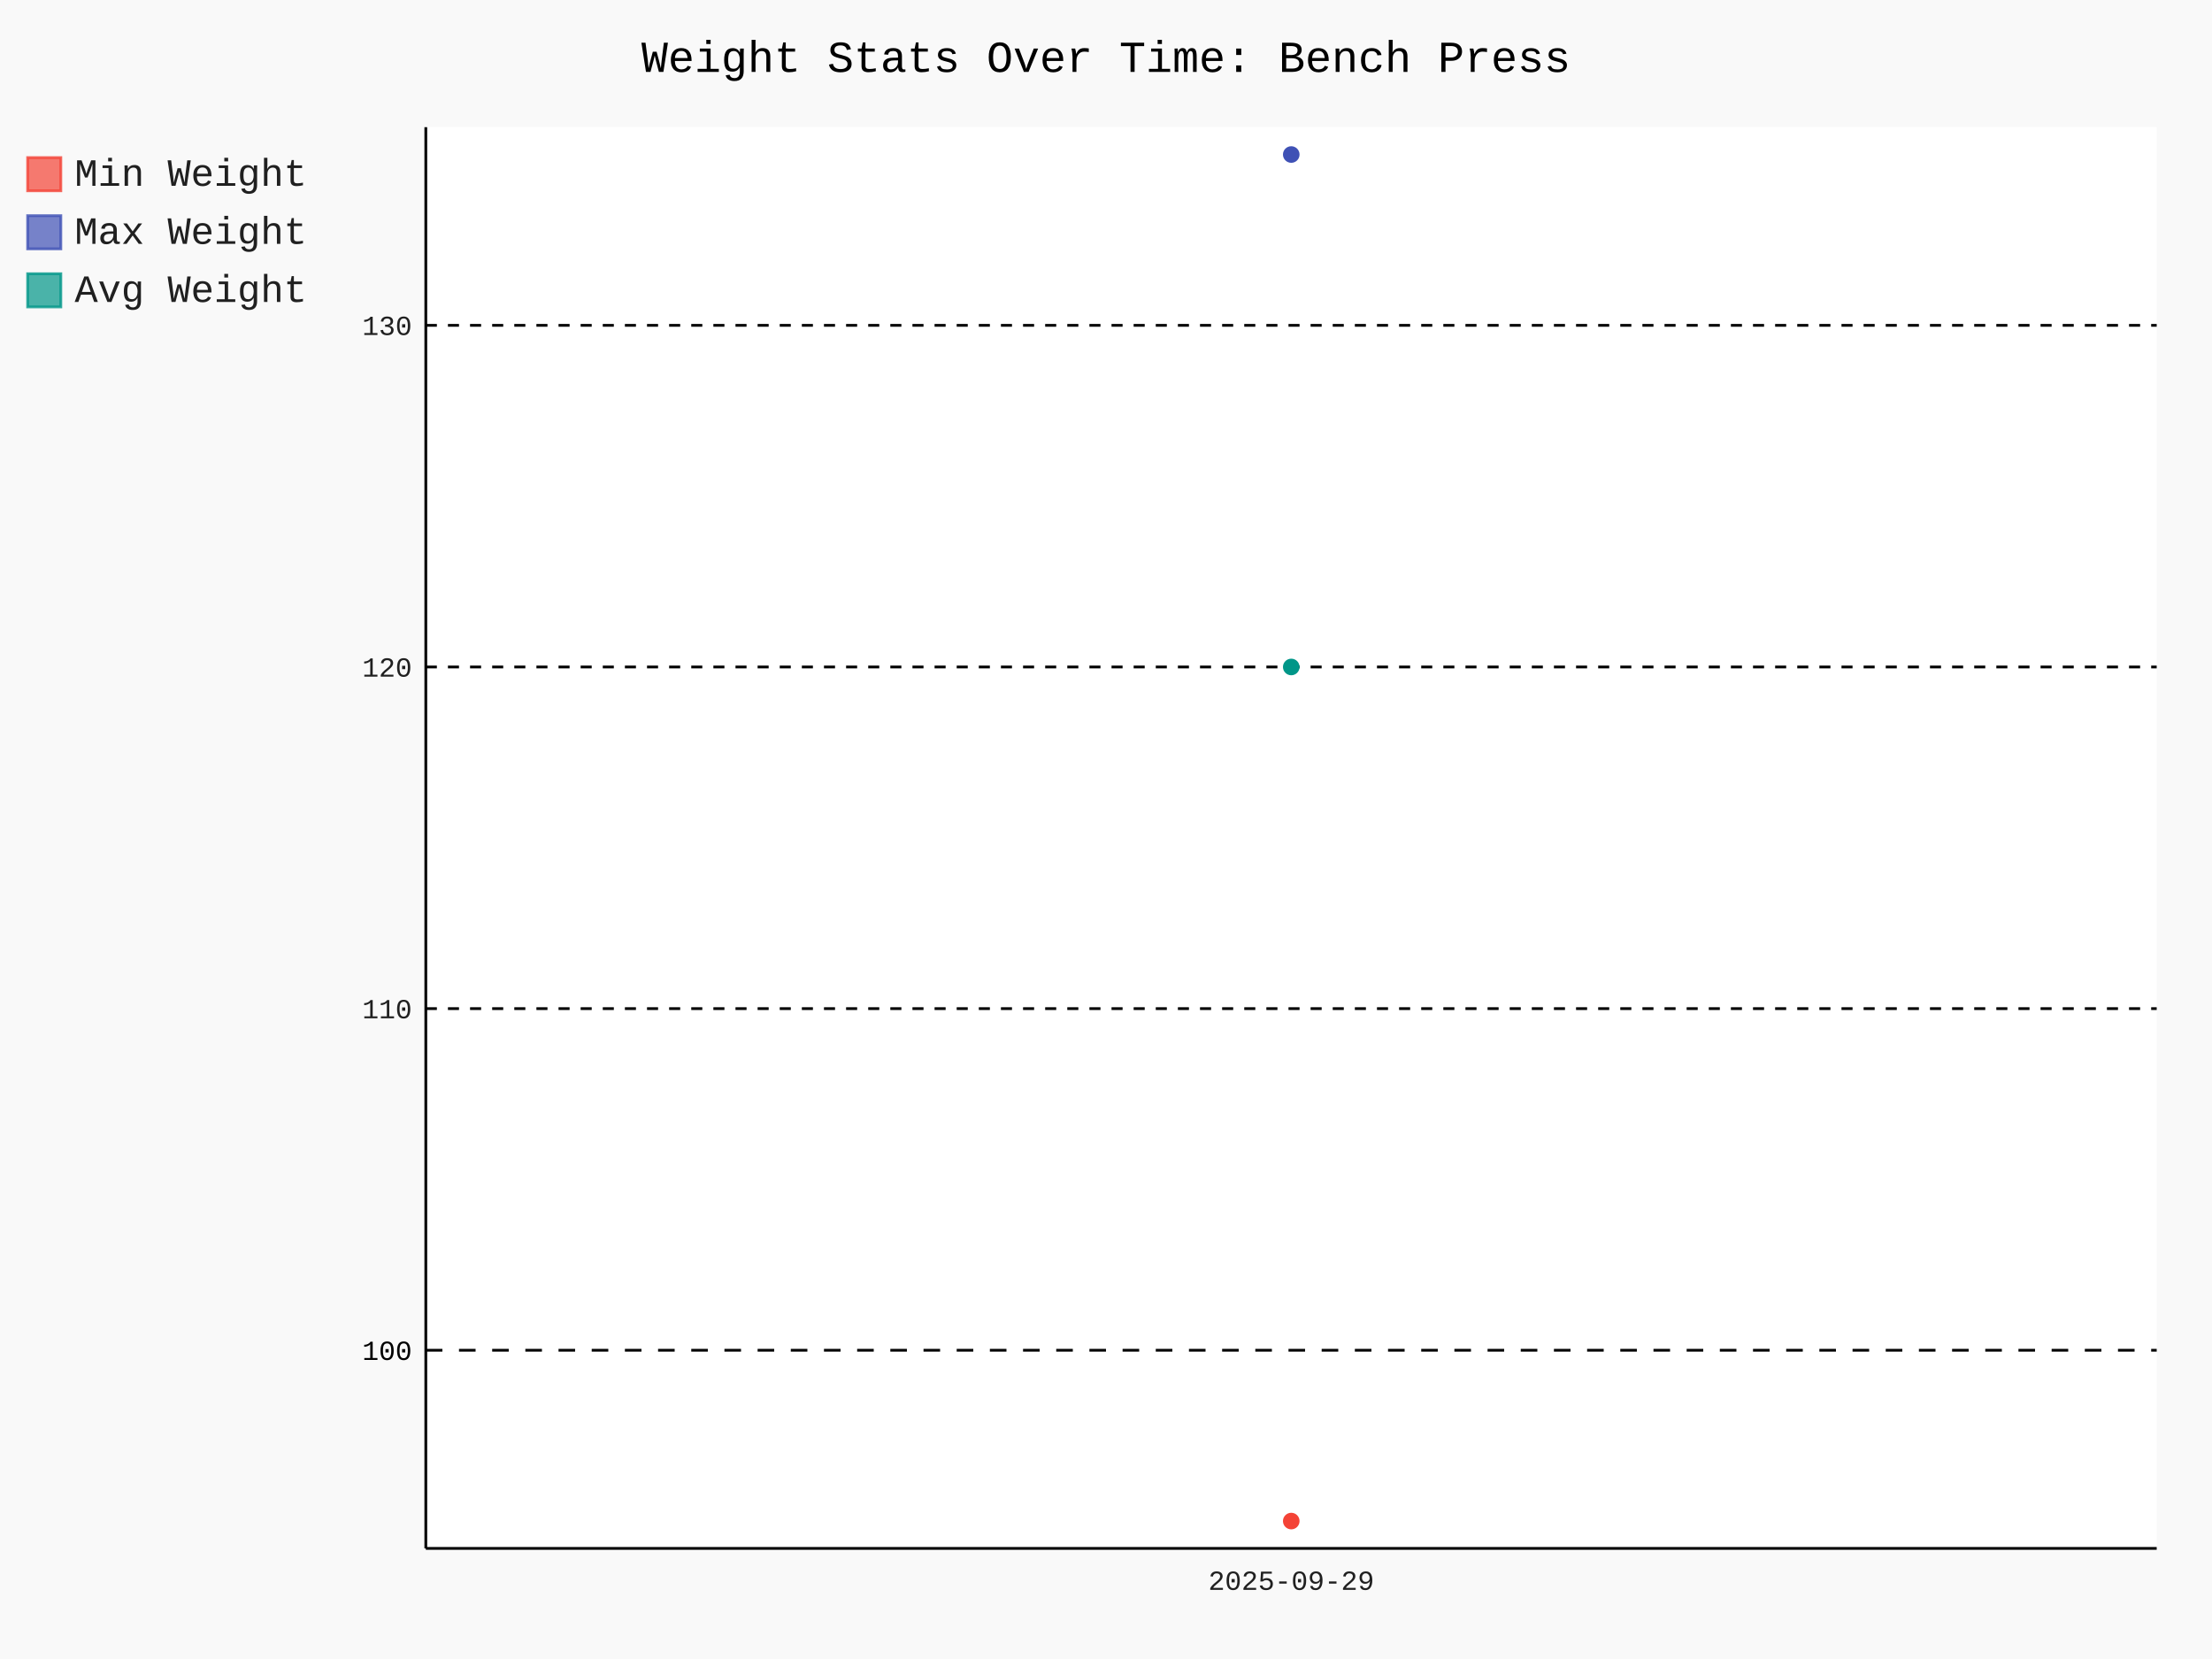
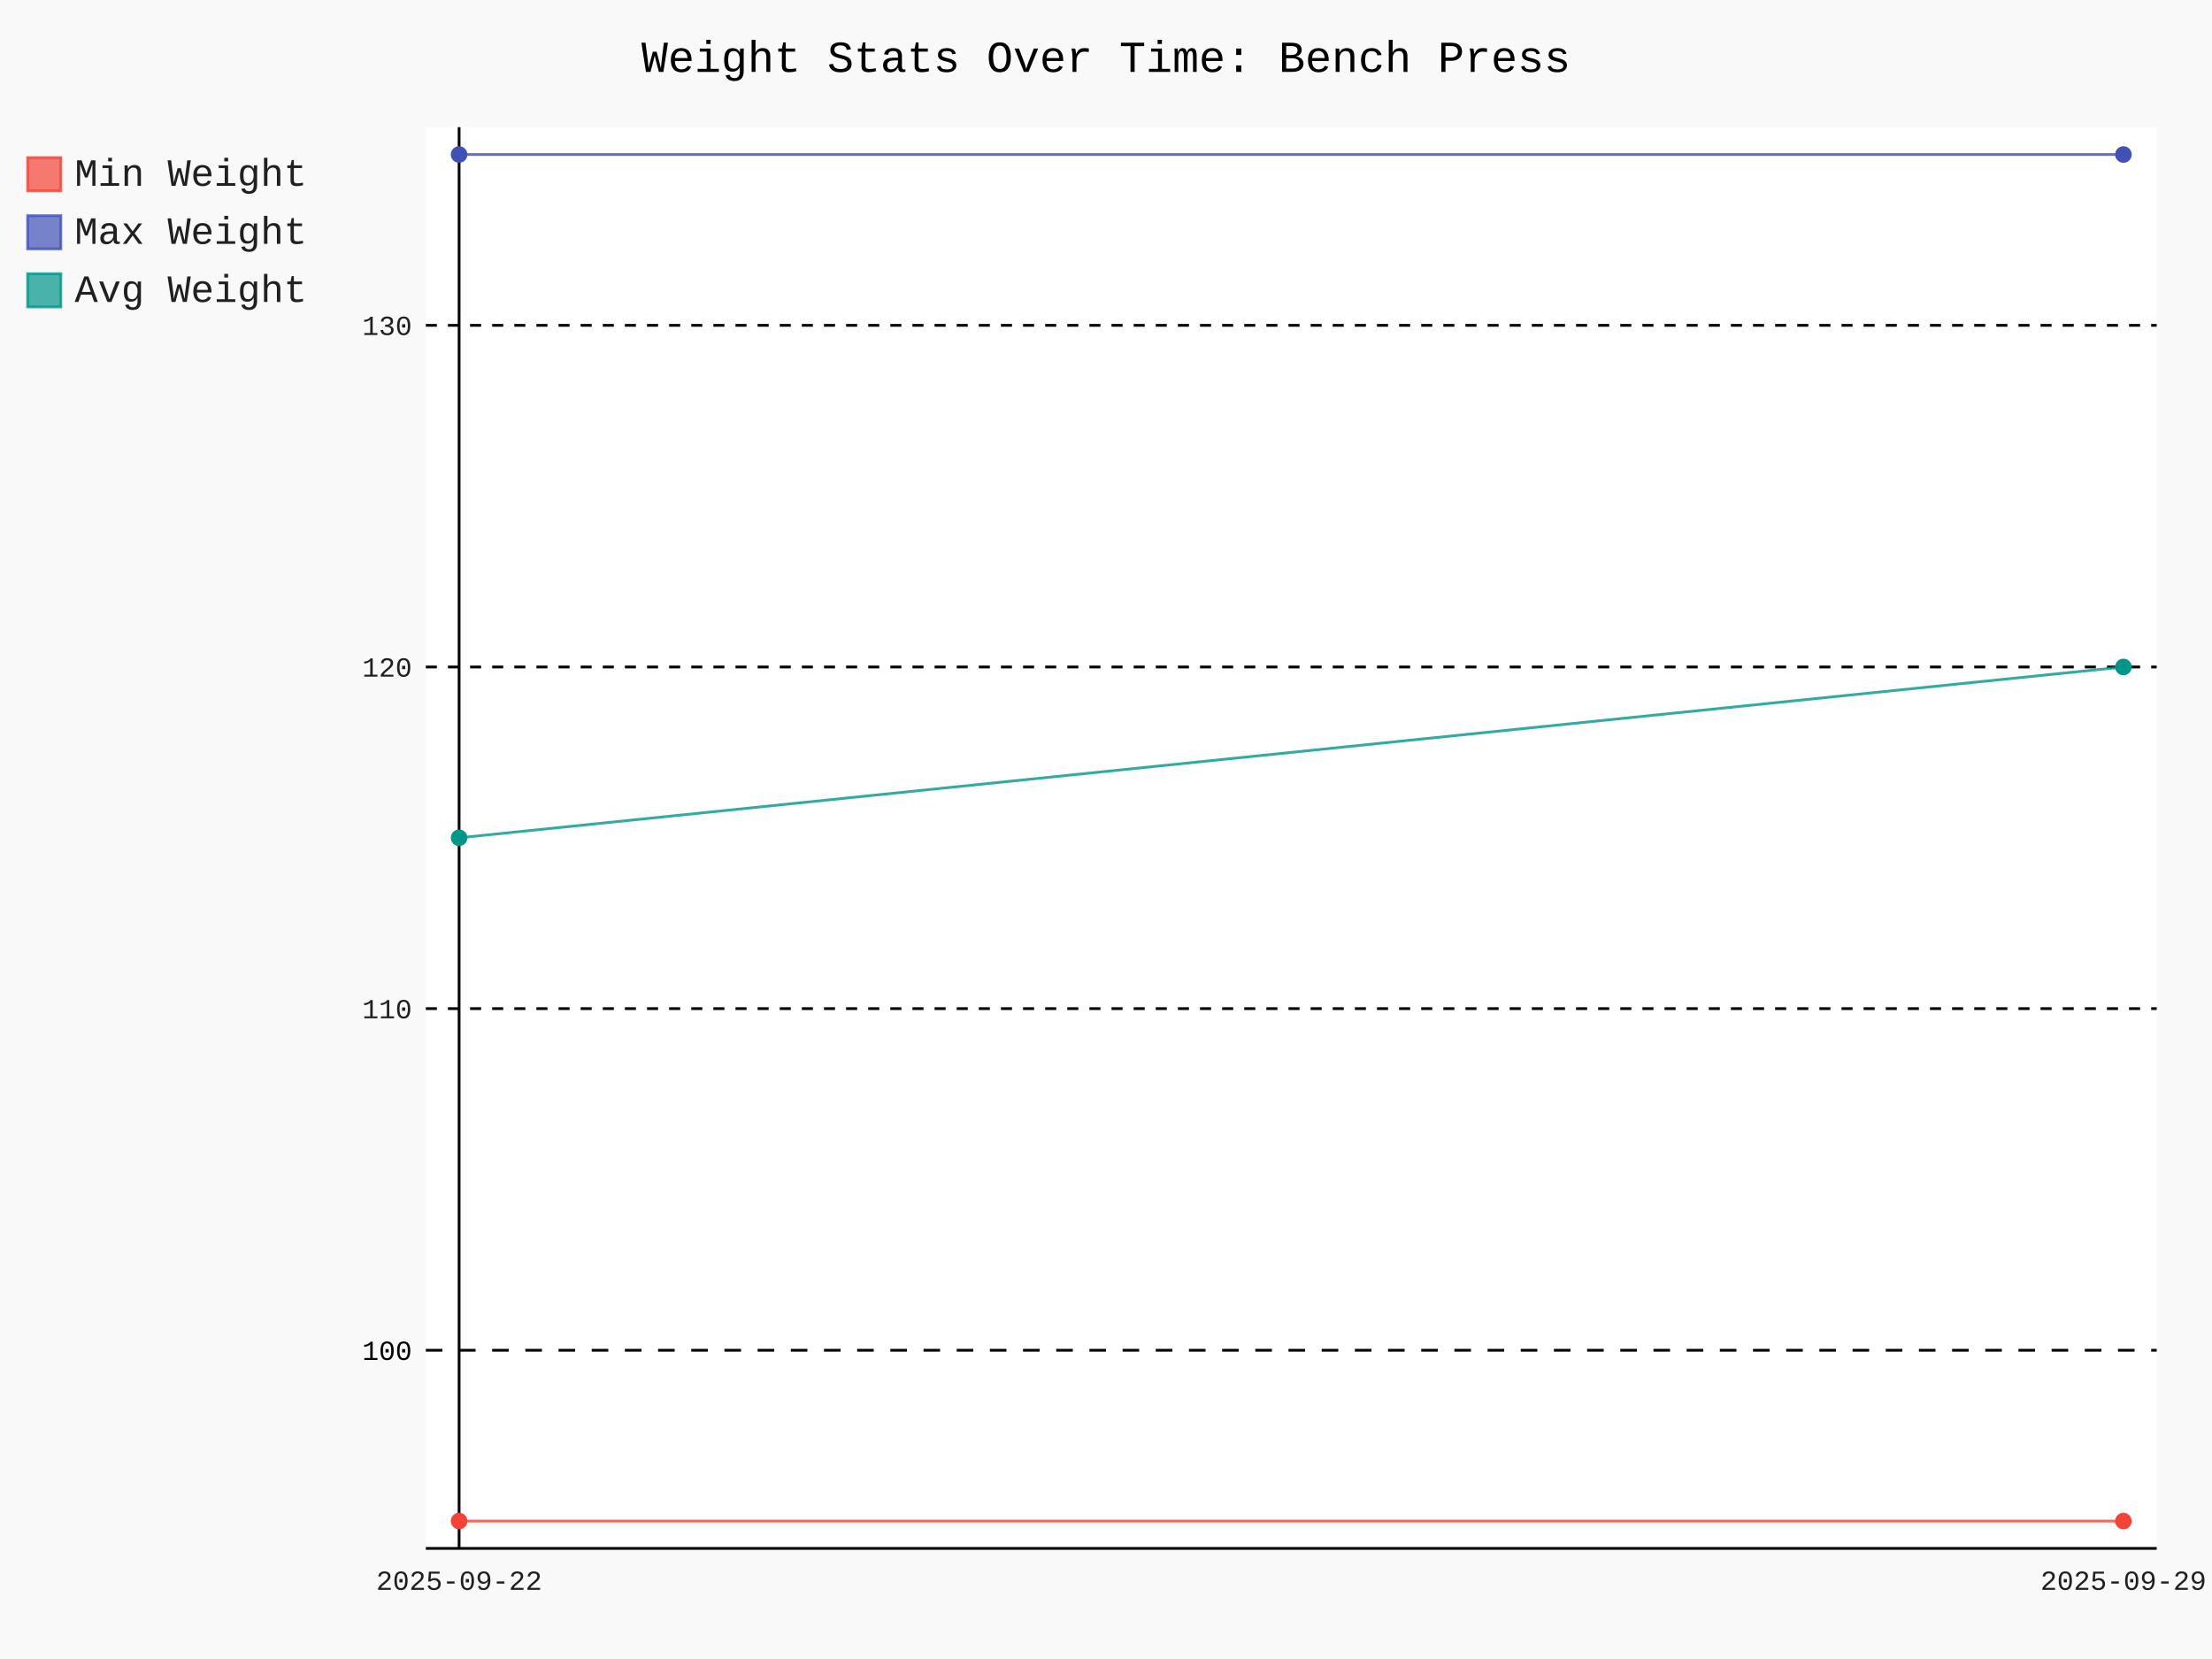
- <svg xmlns="http://www.w3.org/2000/svg" id="chart-461f9b9e-e515-4a67-85ee-67ff9ef755e8" class="pygal-chart" viewBox="0 0 800 600">
+ <svg xmlns="http://www.w3.org/2000/svg" id="chart-777e3527-d647-4fd4-8d51-858153a7ebfc" class="pygal-chart" viewBox="0 0 800 600">
  <defs>
-     <style type="text/css">#chart-461f9b9e-e515-4a67-85ee-67ff9ef755e8{-webkit-user-select:none;-webkit-font-smoothing:antialiased;font-family:Consolas,"Liberation Mono",Menlo,Courier,monospace}#chart-461f9b9e-e515-4a67-85ee-67ff9ef755e8 .title{font-family:Consolas,"Liberation Mono",Menlo,Courier,monospace;font-size:16px}#chart-461f9b9e-e515-4a67-85ee-67ff9ef755e8 .legends .legend text{font-family:Consolas,"Liberation Mono",Menlo,Courier,monospace;font-size:14px}#chart-461f9b9e-e515-4a67-85ee-67ff9ef755e8 .axis text{font-family:Consolas,"Liberation Mono",Menlo,Courier,monospace;font-size:10px}#chart-461f9b9e-e515-4a67-85ee-67ff9ef755e8 .axis text.major{font-family:Consolas,"Liberation Mono",Menlo,Courier,monospace;font-size:10px}#chart-461f9b9e-e515-4a67-85ee-67ff9ef755e8 .text-overlay text.value{font-family:Consolas,"Liberation Mono",Menlo,Courier,monospace;font-size:16px}#chart-461f9b9e-e515-4a67-85ee-67ff9ef755e8 .text-overlay text.label{font-family:Consolas,"Liberation Mono",Menlo,Courier,monospace;font-size:10px}#chart-461f9b9e-e515-4a67-85ee-67ff9ef755e8 .tooltip{font-family:Consolas,"Liberation Mono",Menlo,Courier,monospace;font-size:14px}#chart-461f9b9e-e515-4a67-85ee-67ff9ef755e8 text.no_data{font-family:Consolas,"Liberation Mono",Menlo,Courier,monospace;font-size:64px}
- #chart-461f9b9e-e515-4a67-85ee-67ff9ef755e8{background-color:rgba(249,249,249,1)}#chart-461f9b9e-e515-4a67-85ee-67ff9ef755e8 path,#chart-461f9b9e-e515-4a67-85ee-67ff9ef755e8 line,#chart-461f9b9e-e515-4a67-85ee-67ff9ef755e8 rect,#chart-461f9b9e-e515-4a67-85ee-67ff9ef755e8 circle{-webkit-transition:150ms;-moz-transition:150ms;transition:150ms}#chart-461f9b9e-e515-4a67-85ee-67ff9ef755e8 .graph &gt; .background{fill:rgba(249,249,249,1)}#chart-461f9b9e-e515-4a67-85ee-67ff9ef755e8 .plot &gt; .background{fill:rgba(255,255,255,1)}#chart-461f9b9e-e515-4a67-85ee-67ff9ef755e8 .graph{fill:rgba(0,0,0,.87)}#chart-461f9b9e-e515-4a67-85ee-67ff9ef755e8 text.no_data{fill:rgba(0,0,0,1)}#chart-461f9b9e-e515-4a67-85ee-67ff9ef755e8 .title{fill:rgba(0,0,0,1)}#chart-461f9b9e-e515-4a67-85ee-67ff9ef755e8 .legends .legend text{fill:rgba(0,0,0,.87)}#chart-461f9b9e-e515-4a67-85ee-67ff9ef755e8 .legends .legend:hover text{fill:rgba(0,0,0,1)}#chart-461f9b9e-e515-4a67-85ee-67ff9ef755e8 .axis .line{stroke:rgba(0,0,0,1)}#chart-461f9b9e-e515-4a67-85ee-67ff9ef755e8 .axis .guide.line{stroke:rgba(0,0,0,.54)}#chart-461f9b9e-e515-4a67-85ee-67ff9ef755e8 .axis .major.line{stroke:rgba(0,0,0,.87)}#chart-461f9b9e-e515-4a67-85ee-67ff9ef755e8 .axis text.major{fill:rgba(0,0,0,1)}#chart-461f9b9e-e515-4a67-85ee-67ff9ef755e8 .axis.y .guides:hover .guide.line,#chart-461f9b9e-e515-4a67-85ee-67ff9ef755e8 .line-graph .axis.x .guides:hover .guide.line,#chart-461f9b9e-e515-4a67-85ee-67ff9ef755e8 .stackedline-graph .axis.x .guides:hover .guide.line,#chart-461f9b9e-e515-4a67-85ee-67ff9ef755e8 .xy-graph .axis.x .guides:hover .guide.line{stroke:rgba(0,0,0,1)}#chart-461f9b9e-e515-4a67-85ee-67ff9ef755e8 .axis .guides:hover text{fill:rgba(0,0,0,1)}#chart-461f9b9e-e515-4a67-85ee-67ff9ef755e8 .reactive{fill-opacity:.7;stroke-opacity:.8;stroke-width:1}#chart-461f9b9e-e515-4a67-85ee-67ff9ef755e8 .ci{stroke:rgba(0,0,0,.87)}#chart-461f9b9e-e515-4a67-85ee-67ff9ef755e8 .reactive.active,#chart-461f9b9e-e515-4a67-85ee-67ff9ef755e8 .active .reactive{fill-opacity:.8;stroke-opacity:.9;stroke-width:4}#chart-461f9b9e-e515-4a67-85ee-67ff9ef755e8 .ci .reactive.active{stroke-width:1.5}#chart-461f9b9e-e515-4a67-85ee-67ff9ef755e8 .series text{fill:rgba(0,0,0,1)}#chart-461f9b9e-e515-4a67-85ee-67ff9ef755e8 .tooltip rect{fill:rgba(255,255,255,1);stroke:rgba(0,0,0,1);-webkit-transition:opacity 150ms;-moz-transition:opacity 150ms;transition:opacity 150ms}#chart-461f9b9e-e515-4a67-85ee-67ff9ef755e8 .tooltip .label{fill:rgba(0,0,0,.87)}#chart-461f9b9e-e515-4a67-85ee-67ff9ef755e8 .tooltip .label{fill:rgba(0,0,0,.87)}#chart-461f9b9e-e515-4a67-85ee-67ff9ef755e8 .tooltip .legend{font-size:.8em;fill:rgba(0,0,0,.54)}#chart-461f9b9e-e515-4a67-85ee-67ff9ef755e8 .tooltip .x_label{font-size:.6em;fill:rgba(0,0,0,1)}#chart-461f9b9e-e515-4a67-85ee-67ff9ef755e8 .tooltip .xlink{font-size:.5em;text-decoration:underline}#chart-461f9b9e-e515-4a67-85ee-67ff9ef755e8 .tooltip .value{font-size:1.5em}#chart-461f9b9e-e515-4a67-85ee-67ff9ef755e8 .bound{font-size:.5em}#chart-461f9b9e-e515-4a67-85ee-67ff9ef755e8 .max-value{font-size:.75em;fill:rgba(0,0,0,.54)}#chart-461f9b9e-e515-4a67-85ee-67ff9ef755e8 .map-element{fill:rgba(255,255,255,1);stroke:rgba(0,0,0,.54) !important}#chart-461f9b9e-e515-4a67-85ee-67ff9ef755e8 .map-element .reactive{fill-opacity:inherit;stroke-opacity:inherit}#chart-461f9b9e-e515-4a67-85ee-67ff9ef755e8 .color-0,#chart-461f9b9e-e515-4a67-85ee-67ff9ef755e8 .color-0 a:visited{stroke:#F44336;fill:#F44336}#chart-461f9b9e-e515-4a67-85ee-67ff9ef755e8 .color-1,#chart-461f9b9e-e515-4a67-85ee-67ff9ef755e8 .color-1 a:visited{stroke:#3F51B5;fill:#3F51B5}#chart-461f9b9e-e515-4a67-85ee-67ff9ef755e8 .color-2,#chart-461f9b9e-e515-4a67-85ee-67ff9ef755e8 .color-2 a:visited{stroke:#009688;fill:#009688}#chart-461f9b9e-e515-4a67-85ee-67ff9ef755e8 .text-overlay .color-0 text{fill:black}#chart-461f9b9e-e515-4a67-85ee-67ff9ef755e8 .text-overlay .color-1 text{fill:black}#chart-461f9b9e-e515-4a67-85ee-67ff9ef755e8 .text-overlay .color-2 text{fill:black}
- #chart-461f9b9e-e515-4a67-85ee-67ff9ef755e8 text.no_data{text-anchor:middle}#chart-461f9b9e-e515-4a67-85ee-67ff9ef755e8 .guide.line{fill:none}#chart-461f9b9e-e515-4a67-85ee-67ff9ef755e8 .centered{text-anchor:middle}#chart-461f9b9e-e515-4a67-85ee-67ff9ef755e8 .title{text-anchor:middle}#chart-461f9b9e-e515-4a67-85ee-67ff9ef755e8 .legends .legend text{fill-opacity:1}#chart-461f9b9e-e515-4a67-85ee-67ff9ef755e8 .axis.x text{text-anchor:middle}#chart-461f9b9e-e515-4a67-85ee-67ff9ef755e8 .axis.x:not(.web) text[transform]{text-anchor:start}#chart-461f9b9e-e515-4a67-85ee-67ff9ef755e8 .axis.x:not(.web) text[transform].backwards{text-anchor:end}#chart-461f9b9e-e515-4a67-85ee-67ff9ef755e8 .axis.y text{text-anchor:end}#chart-461f9b9e-e515-4a67-85ee-67ff9ef755e8 .axis.y text[transform].backwards{text-anchor:start}#chart-461f9b9e-e515-4a67-85ee-67ff9ef755e8 .axis.y2 text{text-anchor:start}#chart-461f9b9e-e515-4a67-85ee-67ff9ef755e8 .axis.y2 text[transform].backwards{text-anchor:end}#chart-461f9b9e-e515-4a67-85ee-67ff9ef755e8 .axis .guide.line{stroke-dasharray:4,4;stroke:black}#chart-461f9b9e-e515-4a67-85ee-67ff9ef755e8 .axis .major.guide.line{stroke-dasharray:6,6;stroke:black}#chart-461f9b9e-e515-4a67-85ee-67ff9ef755e8 .horizontal .axis.y .guide.line,#chart-461f9b9e-e515-4a67-85ee-67ff9ef755e8 .horizontal .axis.y2 .guide.line,#chart-461f9b9e-e515-4a67-85ee-67ff9ef755e8 .vertical .axis.x .guide.line{opacity:0}#chart-461f9b9e-e515-4a67-85ee-67ff9ef755e8 .horizontal .axis.always_show .guide.line,#chart-461f9b9e-e515-4a67-85ee-67ff9ef755e8 .vertical .axis.always_show .guide.line{opacity:1 !important}#chart-461f9b9e-e515-4a67-85ee-67ff9ef755e8 .axis.y .guides:hover .guide.line,#chart-461f9b9e-e515-4a67-85ee-67ff9ef755e8 .axis.y2 .guides:hover .guide.line,#chart-461f9b9e-e515-4a67-85ee-67ff9ef755e8 .axis.x .guides:hover .guide.line{opacity:1}#chart-461f9b9e-e515-4a67-85ee-67ff9ef755e8 .axis .guides:hover text{opacity:1}#chart-461f9b9e-e515-4a67-85ee-67ff9ef755e8 .nofill{fill:none}#chart-461f9b9e-e515-4a67-85ee-67ff9ef755e8 .subtle-fill{fill-opacity:.2}#chart-461f9b9e-e515-4a67-85ee-67ff9ef755e8 .dot{stroke-width:1px;fill-opacity:1;stroke-opacity:1}#chart-461f9b9e-e515-4a67-85ee-67ff9ef755e8 .dot.active{stroke-width:5px}#chart-461f9b9e-e515-4a67-85ee-67ff9ef755e8 .dot.negative{fill:transparent}#chart-461f9b9e-e515-4a67-85ee-67ff9ef755e8 text,#chart-461f9b9e-e515-4a67-85ee-67ff9ef755e8 tspan{stroke:none !important}#chart-461f9b9e-e515-4a67-85ee-67ff9ef755e8 .series text.active{opacity:1}#chart-461f9b9e-e515-4a67-85ee-67ff9ef755e8 .tooltip rect{fill-opacity:.95;stroke-width:.5}#chart-461f9b9e-e515-4a67-85ee-67ff9ef755e8 .tooltip text{fill-opacity:1}#chart-461f9b9e-e515-4a67-85ee-67ff9ef755e8 .showable{visibility:hidden}#chart-461f9b9e-e515-4a67-85ee-67ff9ef755e8 .showable.shown{visibility:visible}#chart-461f9b9e-e515-4a67-85ee-67ff9ef755e8 .gauge-background{fill:rgba(229,229,229,1);stroke:none}#chart-461f9b9e-e515-4a67-85ee-67ff9ef755e8 .bg-lines{stroke:rgba(249,249,249,1);stroke-width:2px}</style>
+     <style type="text/css">#chart-777e3527-d647-4fd4-8d51-858153a7ebfc{-webkit-user-select:none;-webkit-font-smoothing:antialiased;font-family:Consolas,"Liberation Mono",Menlo,Courier,monospace}#chart-777e3527-d647-4fd4-8d51-858153a7ebfc .title{font-family:Consolas,"Liberation Mono",Menlo,Courier,monospace;font-size:16px}#chart-777e3527-d647-4fd4-8d51-858153a7ebfc .legends .legend text{font-family:Consolas,"Liberation Mono",Menlo,Courier,monospace;font-size:14px}#chart-777e3527-d647-4fd4-8d51-858153a7ebfc .axis text{font-family:Consolas,"Liberation Mono",Menlo,Courier,monospace;font-size:10px}#chart-777e3527-d647-4fd4-8d51-858153a7ebfc .axis text.major{font-family:Consolas,"Liberation Mono",Menlo,Courier,monospace;font-size:10px}#chart-777e3527-d647-4fd4-8d51-858153a7ebfc .text-overlay text.value{font-family:Consolas,"Liberation Mono",Menlo,Courier,monospace;font-size:16px}#chart-777e3527-d647-4fd4-8d51-858153a7ebfc .text-overlay text.label{font-family:Consolas,"Liberation Mono",Menlo,Courier,monospace;font-size:10px}#chart-777e3527-d647-4fd4-8d51-858153a7ebfc .tooltip{font-family:Consolas,"Liberation Mono",Menlo,Courier,monospace;font-size:14px}#chart-777e3527-d647-4fd4-8d51-858153a7ebfc text.no_data{font-family:Consolas,"Liberation Mono",Menlo,Courier,monospace;font-size:64px}
+ #chart-777e3527-d647-4fd4-8d51-858153a7ebfc{background-color:rgba(249,249,249,1)}#chart-777e3527-d647-4fd4-8d51-858153a7ebfc path,#chart-777e3527-d647-4fd4-8d51-858153a7ebfc line,#chart-777e3527-d647-4fd4-8d51-858153a7ebfc rect,#chart-777e3527-d647-4fd4-8d51-858153a7ebfc circle{-webkit-transition:150ms;-moz-transition:150ms;transition:150ms}#chart-777e3527-d647-4fd4-8d51-858153a7ebfc .graph &gt; .background{fill:rgba(249,249,249,1)}#chart-777e3527-d647-4fd4-8d51-858153a7ebfc .plot &gt; .background{fill:rgba(255,255,255,1)}#chart-777e3527-d647-4fd4-8d51-858153a7ebfc .graph{fill:rgba(0,0,0,.87)}#chart-777e3527-d647-4fd4-8d51-858153a7ebfc text.no_data{fill:rgba(0,0,0,1)}#chart-777e3527-d647-4fd4-8d51-858153a7ebfc .title{fill:rgba(0,0,0,1)}#chart-777e3527-d647-4fd4-8d51-858153a7ebfc .legends .legend text{fill:rgba(0,0,0,.87)}#chart-777e3527-d647-4fd4-8d51-858153a7ebfc .legends .legend:hover text{fill:rgba(0,0,0,1)}#chart-777e3527-d647-4fd4-8d51-858153a7ebfc .axis .line{stroke:rgba(0,0,0,1)}#chart-777e3527-d647-4fd4-8d51-858153a7ebfc .axis .guide.line{stroke:rgba(0,0,0,.54)}#chart-777e3527-d647-4fd4-8d51-858153a7ebfc .axis .major.line{stroke:rgba(0,0,0,.87)}#chart-777e3527-d647-4fd4-8d51-858153a7ebfc .axis text.major{fill:rgba(0,0,0,1)}#chart-777e3527-d647-4fd4-8d51-858153a7ebfc .axis.y .guides:hover .guide.line,#chart-777e3527-d647-4fd4-8d51-858153a7ebfc .line-graph .axis.x .guides:hover .guide.line,#chart-777e3527-d647-4fd4-8d51-858153a7ebfc .stackedline-graph .axis.x .guides:hover .guide.line,#chart-777e3527-d647-4fd4-8d51-858153a7ebfc .xy-graph .axis.x .guides:hover .guide.line{stroke:rgba(0,0,0,1)}#chart-777e3527-d647-4fd4-8d51-858153a7ebfc .axis .guides:hover text{fill:rgba(0,0,0,1)}#chart-777e3527-d647-4fd4-8d51-858153a7ebfc .reactive{fill-opacity:.7;stroke-opacity:.8;stroke-width:1}#chart-777e3527-d647-4fd4-8d51-858153a7ebfc .ci{stroke:rgba(0,0,0,.87)}#chart-777e3527-d647-4fd4-8d51-858153a7ebfc .reactive.active,#chart-777e3527-d647-4fd4-8d51-858153a7ebfc .active .reactive{fill-opacity:.8;stroke-opacity:.9;stroke-width:4}#chart-777e3527-d647-4fd4-8d51-858153a7ebfc .ci .reactive.active{stroke-width:1.5}#chart-777e3527-d647-4fd4-8d51-858153a7ebfc .series text{fill:rgba(0,0,0,1)}#chart-777e3527-d647-4fd4-8d51-858153a7ebfc .tooltip rect{fill:rgba(255,255,255,1);stroke:rgba(0,0,0,1);-webkit-transition:opacity 150ms;-moz-transition:opacity 150ms;transition:opacity 150ms}#chart-777e3527-d647-4fd4-8d51-858153a7ebfc .tooltip .label{fill:rgba(0,0,0,.87)}#chart-777e3527-d647-4fd4-8d51-858153a7ebfc .tooltip .label{fill:rgba(0,0,0,.87)}#chart-777e3527-d647-4fd4-8d51-858153a7ebfc .tooltip .legend{font-size:.8em;fill:rgba(0,0,0,.54)}#chart-777e3527-d647-4fd4-8d51-858153a7ebfc .tooltip .x_label{font-size:.6em;fill:rgba(0,0,0,1)}#chart-777e3527-d647-4fd4-8d51-858153a7ebfc .tooltip .xlink{font-size:.5em;text-decoration:underline}#chart-777e3527-d647-4fd4-8d51-858153a7ebfc .tooltip .value{font-size:1.5em}#chart-777e3527-d647-4fd4-8d51-858153a7ebfc .bound{font-size:.5em}#chart-777e3527-d647-4fd4-8d51-858153a7ebfc .max-value{font-size:.75em;fill:rgba(0,0,0,.54)}#chart-777e3527-d647-4fd4-8d51-858153a7ebfc .map-element{fill:rgba(255,255,255,1);stroke:rgba(0,0,0,.54) !important}#chart-777e3527-d647-4fd4-8d51-858153a7ebfc .map-element .reactive{fill-opacity:inherit;stroke-opacity:inherit}#chart-777e3527-d647-4fd4-8d51-858153a7ebfc .color-0,#chart-777e3527-d647-4fd4-8d51-858153a7ebfc .color-0 a:visited{stroke:#F44336;fill:#F44336}#chart-777e3527-d647-4fd4-8d51-858153a7ebfc .color-1,#chart-777e3527-d647-4fd4-8d51-858153a7ebfc .color-1 a:visited{stroke:#3F51B5;fill:#3F51B5}#chart-777e3527-d647-4fd4-8d51-858153a7ebfc .color-2,#chart-777e3527-d647-4fd4-8d51-858153a7ebfc .color-2 a:visited{stroke:#009688;fill:#009688}#chart-777e3527-d647-4fd4-8d51-858153a7ebfc .text-overlay .color-0 text{fill:black}#chart-777e3527-d647-4fd4-8d51-858153a7ebfc .text-overlay .color-1 text{fill:black}#chart-777e3527-d647-4fd4-8d51-858153a7ebfc .text-overlay .color-2 text{fill:black}
+ #chart-777e3527-d647-4fd4-8d51-858153a7ebfc text.no_data{text-anchor:middle}#chart-777e3527-d647-4fd4-8d51-858153a7ebfc .guide.line{fill:none}#chart-777e3527-d647-4fd4-8d51-858153a7ebfc .centered{text-anchor:middle}#chart-777e3527-d647-4fd4-8d51-858153a7ebfc .title{text-anchor:middle}#chart-777e3527-d647-4fd4-8d51-858153a7ebfc .legends .legend text{fill-opacity:1}#chart-777e3527-d647-4fd4-8d51-858153a7ebfc .axis.x text{text-anchor:middle}#chart-777e3527-d647-4fd4-8d51-858153a7ebfc .axis.x:not(.web) text[transform]{text-anchor:start}#chart-777e3527-d647-4fd4-8d51-858153a7ebfc .axis.x:not(.web) text[transform].backwards{text-anchor:end}#chart-777e3527-d647-4fd4-8d51-858153a7ebfc .axis.y text{text-anchor:end}#chart-777e3527-d647-4fd4-8d51-858153a7ebfc .axis.y text[transform].backwards{text-anchor:start}#chart-777e3527-d647-4fd4-8d51-858153a7ebfc .axis.y2 text{text-anchor:start}#chart-777e3527-d647-4fd4-8d51-858153a7ebfc .axis.y2 text[transform].backwards{text-anchor:end}#chart-777e3527-d647-4fd4-8d51-858153a7ebfc .axis .guide.line{stroke-dasharray:4,4;stroke:black}#chart-777e3527-d647-4fd4-8d51-858153a7ebfc .axis .major.guide.line{stroke-dasharray:6,6;stroke:black}#chart-777e3527-d647-4fd4-8d51-858153a7ebfc .horizontal .axis.y .guide.line,#chart-777e3527-d647-4fd4-8d51-858153a7ebfc .horizontal .axis.y2 .guide.line,#chart-777e3527-d647-4fd4-8d51-858153a7ebfc .vertical .axis.x .guide.line{opacity:0}#chart-777e3527-d647-4fd4-8d51-858153a7ebfc .horizontal .axis.always_show .guide.line,#chart-777e3527-d647-4fd4-8d51-858153a7ebfc .vertical .axis.always_show .guide.line{opacity:1 !important}#chart-777e3527-d647-4fd4-8d51-858153a7ebfc .axis.y .guides:hover .guide.line,#chart-777e3527-d647-4fd4-8d51-858153a7ebfc .axis.y2 .guides:hover .guide.line,#chart-777e3527-d647-4fd4-8d51-858153a7ebfc .axis.x .guides:hover .guide.line{opacity:1}#chart-777e3527-d647-4fd4-8d51-858153a7ebfc .axis .guides:hover text{opacity:1}#chart-777e3527-d647-4fd4-8d51-858153a7ebfc .nofill{fill:none}#chart-777e3527-d647-4fd4-8d51-858153a7ebfc .subtle-fill{fill-opacity:.2}#chart-777e3527-d647-4fd4-8d51-858153a7ebfc .dot{stroke-width:1px;fill-opacity:1;stroke-opacity:1}#chart-777e3527-d647-4fd4-8d51-858153a7ebfc .dot.active{stroke-width:5px}#chart-777e3527-d647-4fd4-8d51-858153a7ebfc .dot.negative{fill:transparent}#chart-777e3527-d647-4fd4-8d51-858153a7ebfc text,#chart-777e3527-d647-4fd4-8d51-858153a7ebfc tspan{stroke:none !important}#chart-777e3527-d647-4fd4-8d51-858153a7ebfc .series text.active{opacity:1}#chart-777e3527-d647-4fd4-8d51-858153a7ebfc .tooltip rect{fill-opacity:.95;stroke-width:.5}#chart-777e3527-d647-4fd4-8d51-858153a7ebfc .tooltip text{fill-opacity:1}#chart-777e3527-d647-4fd4-8d51-858153a7ebfc .showable{visibility:hidden}#chart-777e3527-d647-4fd4-8d51-858153a7ebfc .showable.shown{visibility:visible}#chart-777e3527-d647-4fd4-8d51-858153a7ebfc .gauge-background{fill:rgba(229,229,229,1);stroke:none}#chart-777e3527-d647-4fd4-8d51-858153a7ebfc .bg-lines{stroke:rgba(249,249,249,1);stroke-width:2px}</style>
  </defs>
  <g class="graph line-graph vertical">
    <rect x="0" y="0" width="800" height="600" class="background" />
    <g transform="translate(154, 46)" class="plot">
      <rect x="0" y="0" width="626.0" height="514" class="background" />
      <g class="axis y always_show">
        <path d="M0 514 h626" class="line" />
        <g class="guides">
          <path d="M0 442.337 h626" class="major guide line" />
          <text x="-5" y="445.837" class="major">100</text>
        </g>
        <g class="guides">
          <path d="M0 318.779 h626" class="guide line" />
          <text x="-5" y="322.279" class="">110</text>
        </g>
        <g class="guides">
          <path d="M0 195.221 h626" class="guide line" />
          <text x="-5" y="198.721" class="">120</text>
        </g>
        <g class="guides">
          <path d="M0 71.663 h626" class="guide line" />
          <text x="-5" y="75.163" class="">130</text>
        </g>
      </g>
      <g class="axis x">
-         <path d="M0 0 v514" class="line" />
        <g class="guides">
-           <path d="M313 0 v514" class="guide line" />
-           <text x="313.0" y="529.0" class="">2025-09-29</text>
+           <path d="M12.038 0 v514" class="line" />
+           <text x="12.038" y="529.0" class="">2025-09-22</text>
+         </g>
+         <g class="guides">
+           <path d="M613.962 0 v514" class="guide line" />
+           <text x="613.962" y="529.0" class="">2025-09-29</text>
        </g>
      </g>
-       <g class="series serie-0 color-0" />
-       <g class="series serie-1 color-1" />
-       <g class="series serie-2 color-2" />
+       <g class="series serie-0 color-0">
+         <path d="M12.038 504.115 L613.962 504.115" class="line reactive nofill" />
+       </g>
+       <g class="series serie-1 color-1">
+         <path d="M12.038 9.885 L613.962 9.885" class="line reactive nofill" />
+       </g>
+       <g class="series serie-2 color-2">
+         <path d="M12.038 257 L613.962 195.221" class="line reactive nofill" />
+       </g>
    </g>
    <g class="titles">
      <text x="400.0" y="26" class="title plot_title">Weight Stats Over Time: Bench Press</text>
    </g>
    <g transform="translate(154, 46)" class="plot overlay">
      <g class="series serie-0 color-0">
        <g class="dots">
-           <circle cx="313.0" cy="504.115" r="2.5" class="dot reactive tooltip-trigger" />
+           <circle cx="12.038" cy="504.115" r="2.5" class="dot reactive tooltip-trigger" />
+         </g>
+         <g class="dots">
+           <circle cx="613.962" cy="504.115" r="2.5" class="dot reactive tooltip-trigger" />
        </g>
      </g>
      <g class="series serie-1 color-1">
        <g class="dots">
-           <circle cx="313.0" cy="9.885" r="2.5" class="dot reactive tooltip-trigger" />
+           <circle cx="12.038" cy="9.885" r="2.5" class="dot reactive tooltip-trigger" />
+         </g>
+         <g class="dots">
+           <circle cx="613.962" cy="9.885" r="2.5" class="dot reactive tooltip-trigger" />
        </g>
      </g>
      <g class="series serie-2 color-2">
        <g class="dots">
-           <circle cx="313.0" cy="195.221" r="2.5" class="dot reactive tooltip-trigger" />
+           <circle cx="12.038" cy="257" r="2.5" class="dot reactive tooltip-trigger" />
+         </g>
+         <g class="dots">
+           <circle cx="613.962" cy="195.221" r="2.5" class="dot reactive tooltip-trigger" />
        </g>
      </g>
    </g>
    <g transform="translate(154, 46)" class="plot text-overlay">
      <g class="series serie-0 color-0" />
      <g class="series serie-1 color-1" />
      <g class="series serie-2 color-2" />
    </g>
    <g transform="translate(154, 46)" class="plot tooltip-overlay">
      <g transform="translate(0 0)" style="opacity: 0" class="tooltip">
        <rect rx="0" ry="0" width="0" height="0" class="tooltip-box" />
        <g class="text" />
      </g>
    </g>
    <g transform="translate(10, 56)" class="legends">
      <g id="activate-serie-0" class="legend reactive activate-serie">
        <rect x="0.0" y="1.0" width="12" height="12" class="color-0 reactive" />
        <text x="17.0" y="11.2">Min Weight</text>
      </g>
      <g id="activate-serie-1" class="legend reactive activate-serie">
        <rect x="0.0" y="22.0" width="12" height="12" class="color-1 reactive" />
        <text x="17.0" y="32.2">Max Weight</text>
      </g>
      <g id="activate-serie-2" class="legend reactive activate-serie">
        <rect x="0.0" y="43.0" width="12" height="12" class="color-2 reactive" />
        <text x="17.0" y="53.2">Avg Weight</text>
      </g>
    </g>
    <g transform="translate(790, 56)" class="legends" />
  </g>
</svg>
